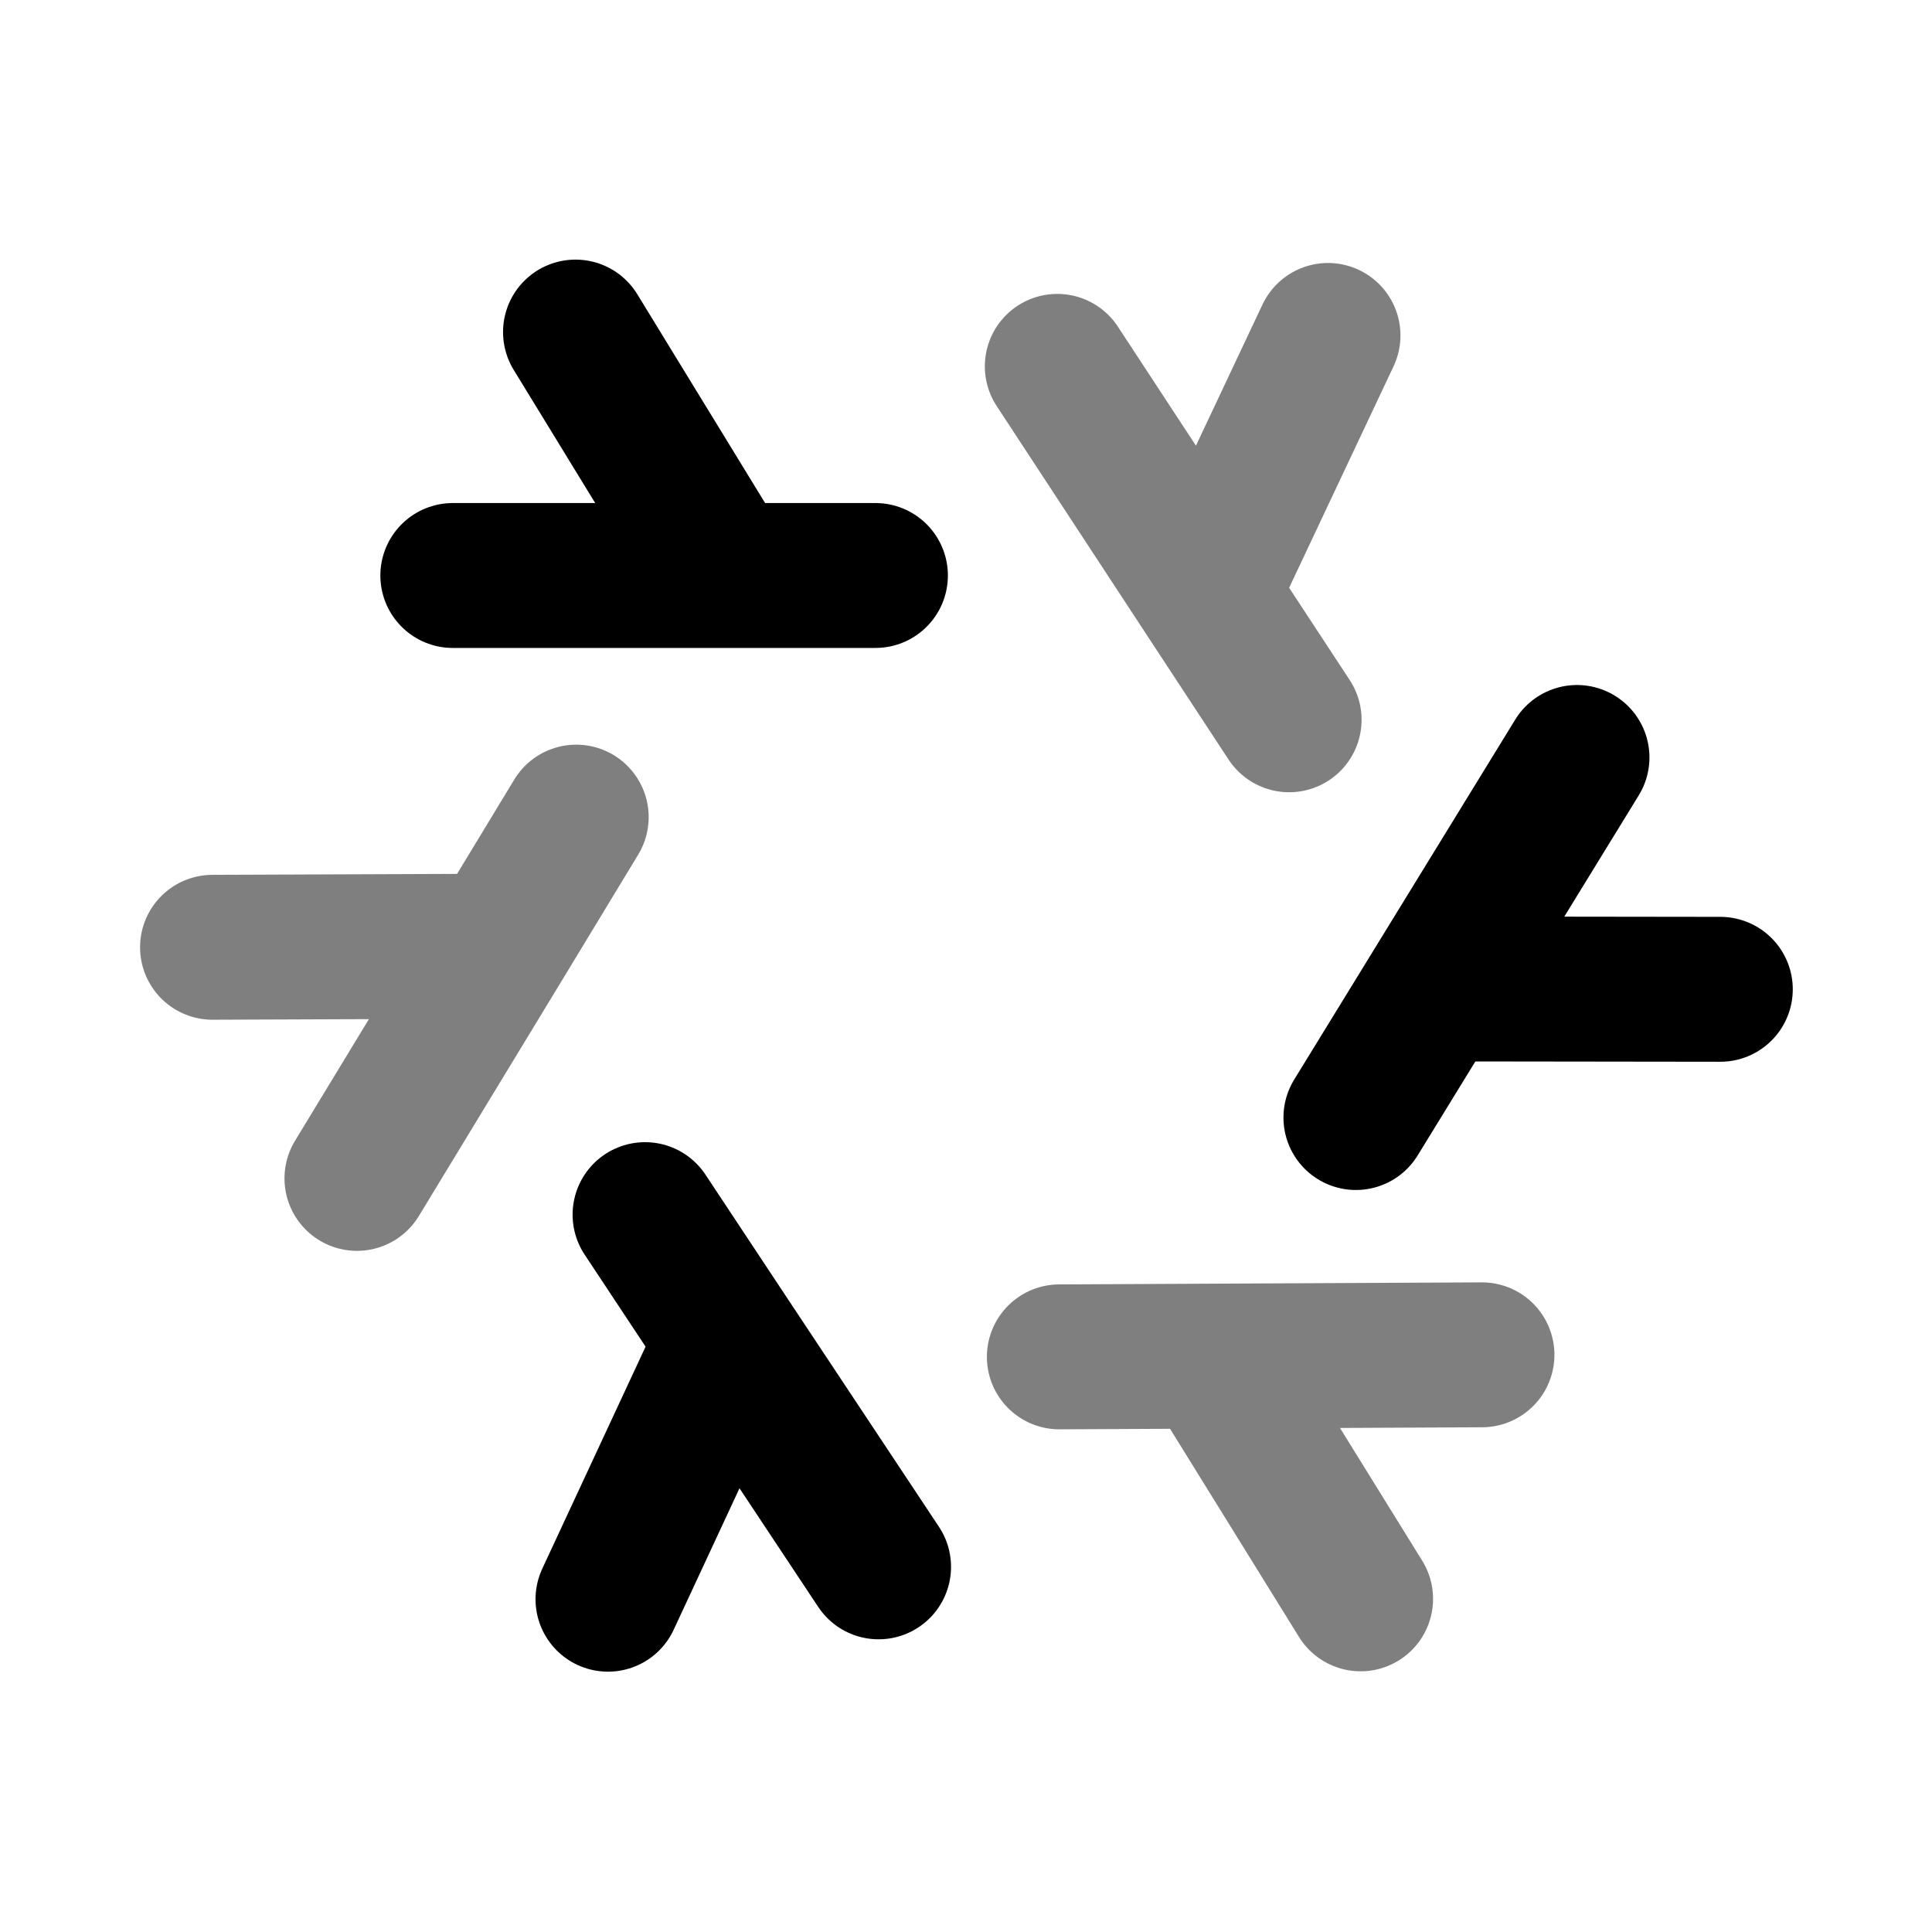
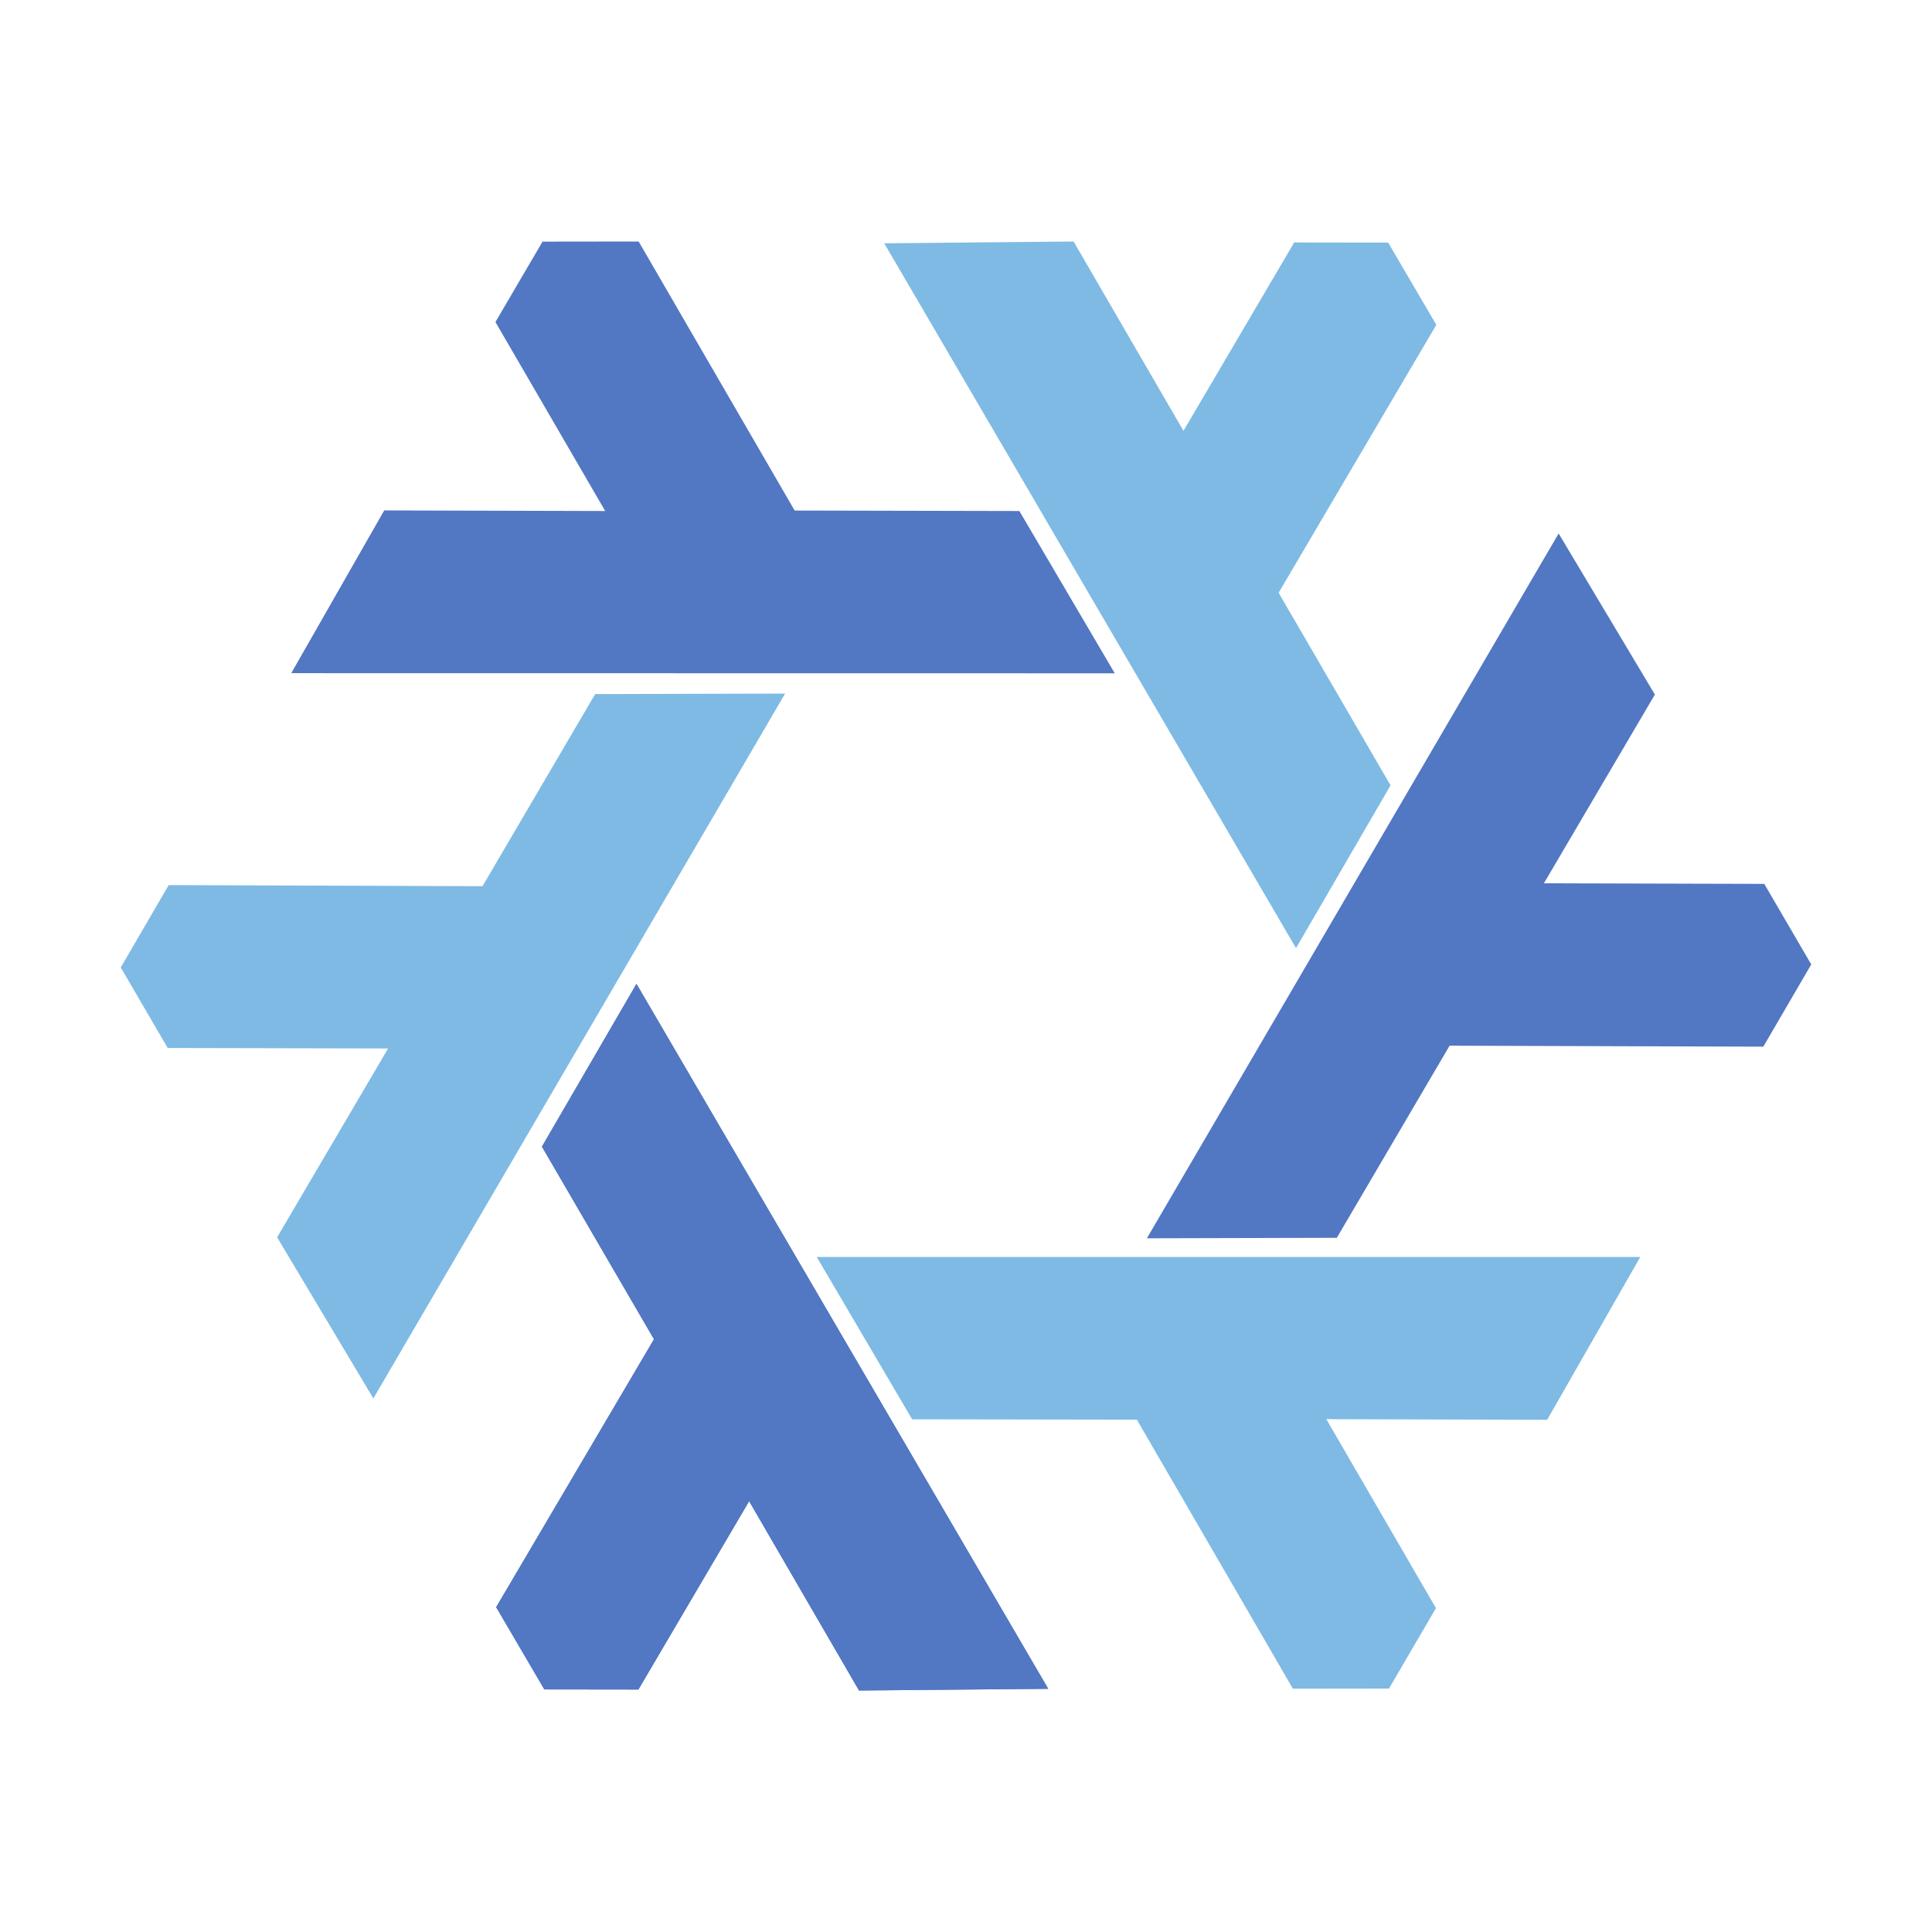
<svg xmlns="http://www.w3.org/2000/svg" width="16" height="16" viewBox="0 0 16 16" fill="none">
-   <path d="M6 4.766L4.766 2.75M6 4.766L3.75 4.766M6 4.766L7.25 4.766" stroke="black" stroke-width="1.2" stroke-linecap="round" />
-   <path d="M10.023 11.231L11.268 13.241M10.023 11.231L12.273 11.22M10.023 11.231L8.773 11.237" stroke="black" stroke-opacity="0.5" stroke-width="1.2" stroke-linecap="round" />
-   <path d="M9.99 4.916L10.998 2.778M9.99 4.916L8.756 3.034M9.99 4.916L10.676 5.961" stroke="black" stroke-opacity="0.5" stroke-width="1.2" stroke-linecap="round" />
-   <path d="M6.032 11.101L5.035 13.244M6.032 11.101L7.276 12.976M6.032 11.101L5.342 10.059" stroke="black" stroke-width="1.2" stroke-linecap="round" />
-   <path d="M11.883 8.19L14.247 8.193M11.883 8.19L13.06 6.273M11.883 8.19L11.229 9.255" stroke="black" stroke-width="1.2" stroke-linecap="round" />
-   <path d="M4.124 7.836L1.76 7.845M4.124 7.836L2.956 9.759M4.124 7.836L4.772 6.767" stroke="black" stroke-opacity="0.5" stroke-width="1.2" stroke-linecap="round" />
+   <path d="M5.271 8.148L8.681 13.986L7.114 14L6.204 12.432L5.287 13.992L4.508 13.991L4.109 13.31L5.416 11.091L4.488 9.496L5.271 8.148Z" fill-rule="evenodd" clip-rule="evenodd" fill="#5277C3" />
+   <path d="M6.502 5.744L3.092 11.581L2.295 10.247L3.214 8.683L1.389 8.679L1 8.012L1.397 7.33L3.996 7.339L4.929 5.748L6.502 5.744Z" fill-rule="evenodd" clip-rule="evenodd" fill="#7EBAE4" />
+   <path d="M6.764 10.41L13.584 10.41L12.813 11.758L10.984 11.753L11.892 13.318L11.503 13.984L10.707 13.985L9.415 11.757L7.554 11.754L6.764 10.41Z" fill-rule="evenodd" clip-rule="evenodd" fill="#7EBAE4" />
+   <path d="M10.733 7.852L7.323 2.015L8.891 2L9.801 3.568L10.718 2.008L11.496 2.009L11.895 2.69L10.589 4.909L11.516 6.504L10.733 7.852Z" fill-rule="evenodd" clip-rule="evenodd" fill="#7EBAE4" />
+   <path d="M5.271 8.148L8.681 13.986L7.114 14L6.204 12.432L5.287 13.992L4.508 13.991L4.109 13.31L5.416 11.091L4.488 9.496L5.271 8.148Z" fill-rule="evenodd" clip-rule="evenodd" fill="#5277C3" />
+   <path d="M9.232 5.576L2.412 5.575L3.182 4.227L5.012 4.232L4.103 2.667L4.493 2.001L5.289 2L6.581 4.228L8.442 4.232L9.232 5.576Z" fill-rule="evenodd" clip-rule="evenodd" fill="#5277C3" />
+   <path d="M9.498 10.255L12.908 4.418L13.705 5.752L12.786 7.315L14.611 7.32L15 7.987L14.603 8.668L12.005 8.66L11.071 10.251L9.498 10.255Z" fill-rule="evenodd" clip-rule="evenodd" fill="#5277C3" />
</svg>
